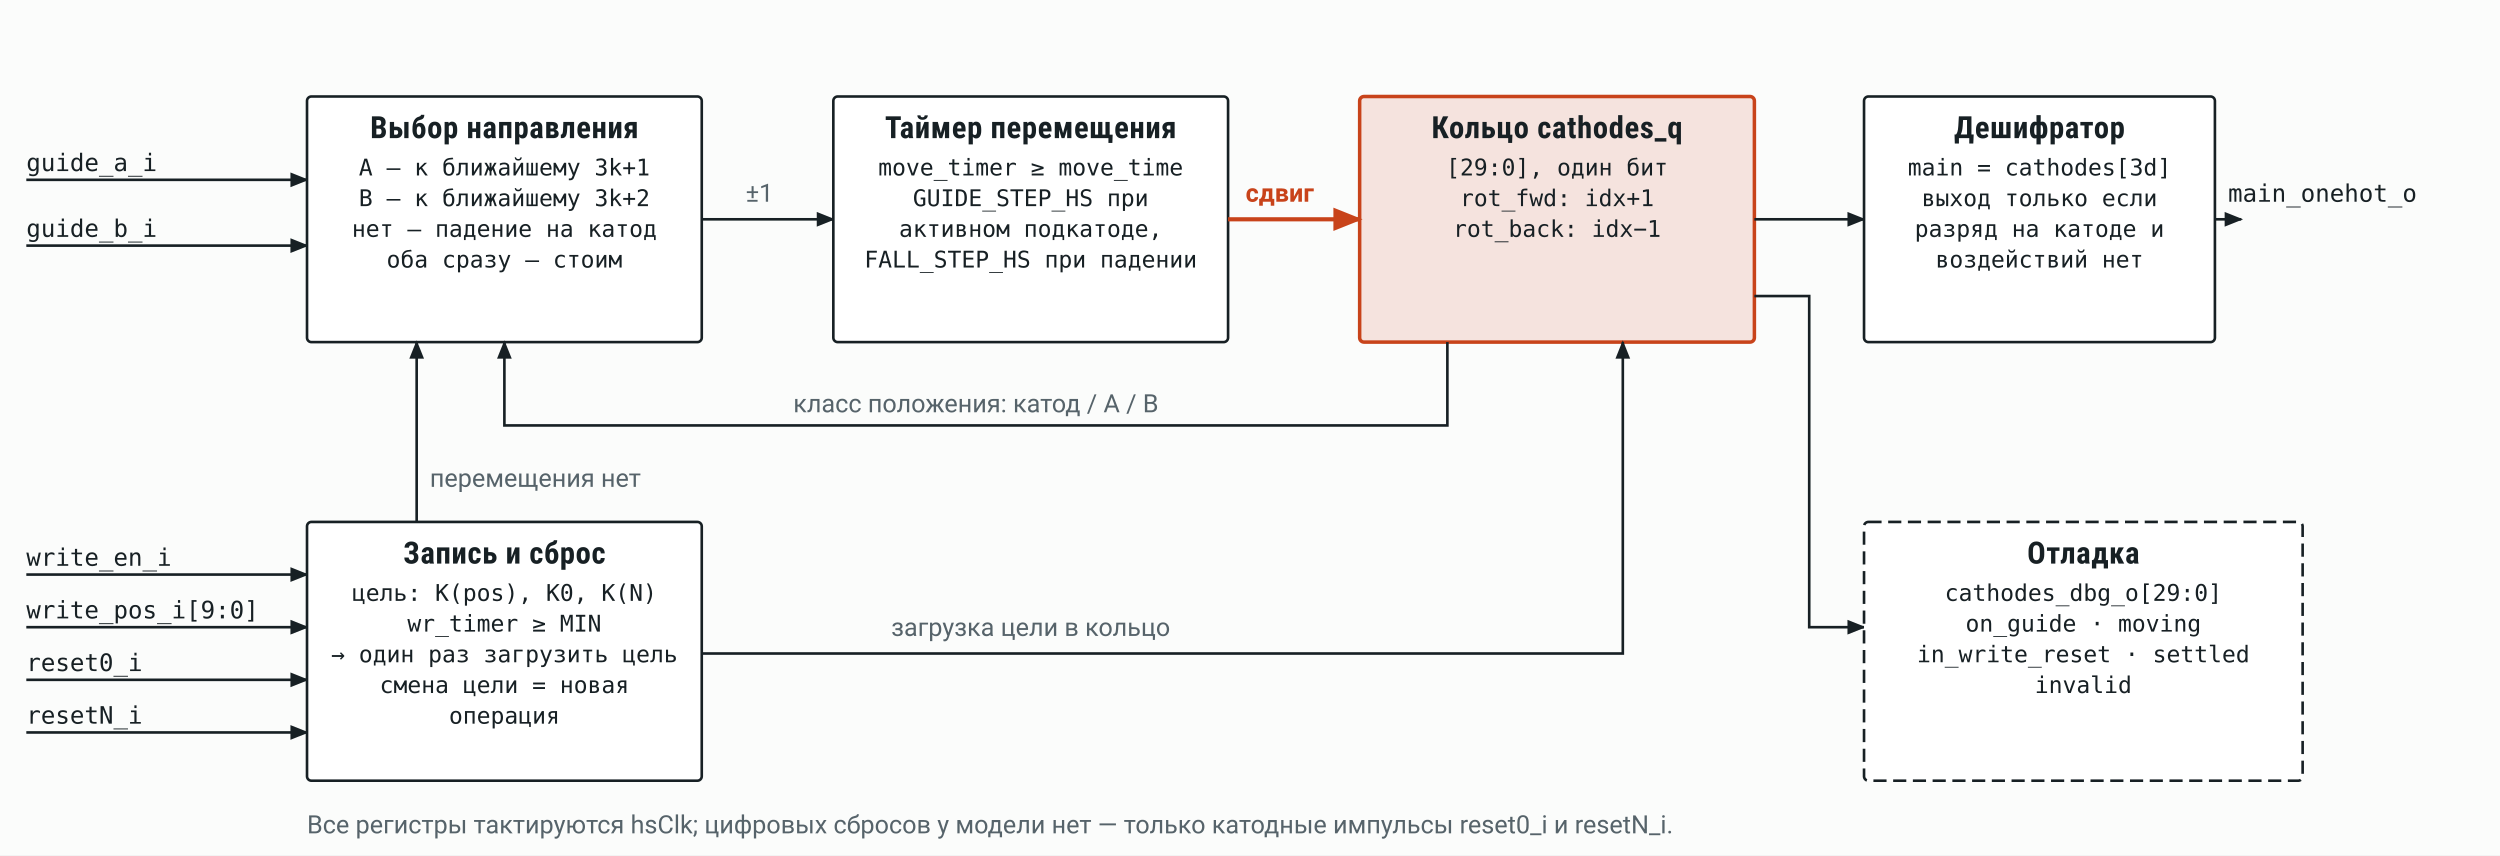
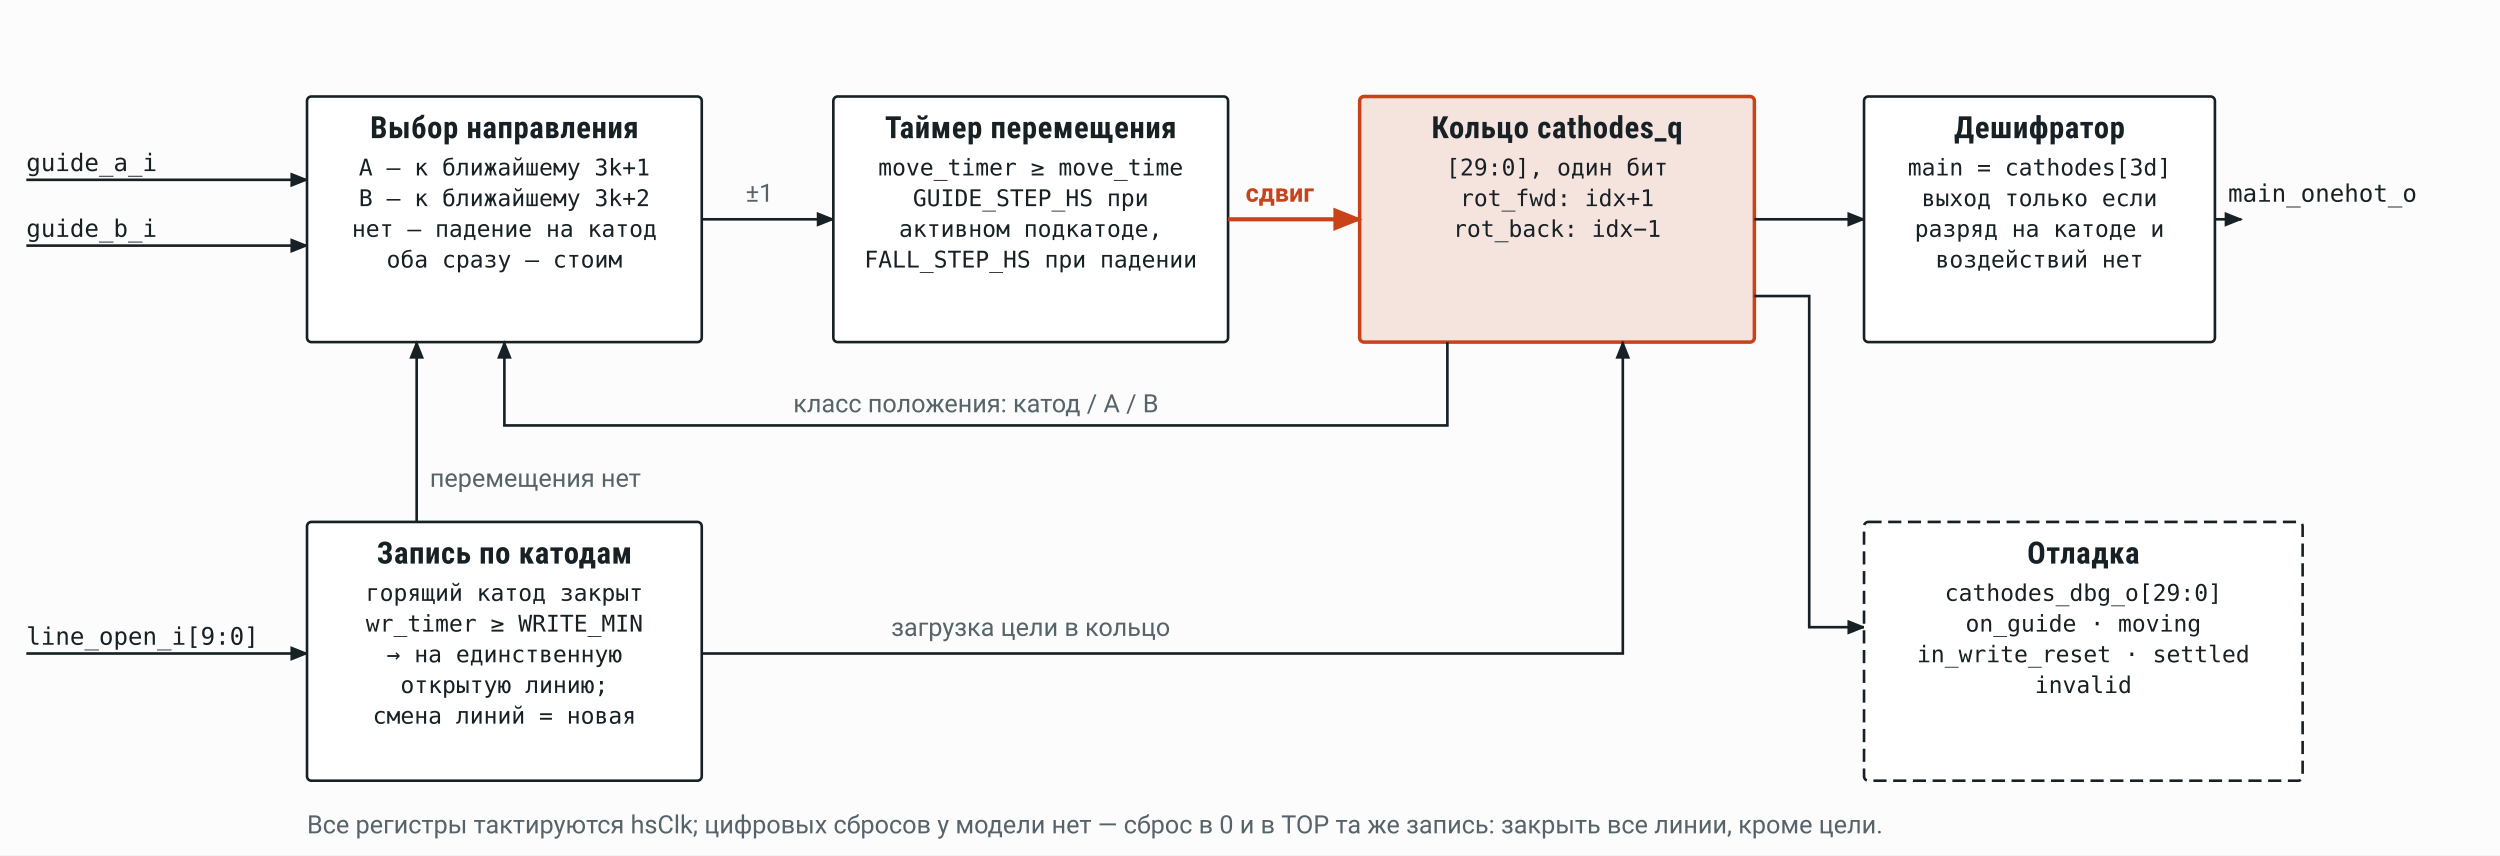
<svg xmlns="http://www.w3.org/2000/svg" viewBox="0 0 1140 390" width="1140" height="390" class="dg" role="img" aria-label="Внутреннее устройство модели декатрона: выбор направления по подкатодным линиям и положению разряда, таймер перемещения, кольцевой регистр, узел записи и сброса, дешифратор главных катодов.">
  <style>
.dg { color: #172024; display: block; height: auto; color: #172024; }
.dg text { fill: currentColor; font-family: "PT Sans", "Segoe UI", Roboto, Helvetica, Arial, sans-serif; font-size: 11px; }
.dg .tt { font-family: "PT Sans Narrow", "Arial Narrow", "Roboto Condensed", Arial, sans-serif; font-weight: 700; font-size: 14px; letter-spacing: 0.02em; }
.dg .tm { font-family: "JetBrains Mono", "DejaVu Sans Mono", Consolas, "Liberation Mono", monospace; font-size: 10.5px; }
.dg .tl { fill: #56636a; font-size: 11.5px; }
.dg .tp { font-family: "JetBrains Mono", "DejaVu Sans Mono", Consolas, "Liberation Mono", monospace; font-size: 11px; }
.dg .tpi { font-family: "JetBrains Mono", "DejaVu Sans Mono", Consolas, "Liberation Mono", monospace; font-size: 10px; fill: #56636a; }
.dg .tn { fill: #56636a; font-size: 10.5px; }
.dg .tg { font-family: "JetBrains Mono", "DejaVu Sans Mono", Consolas, "Liberation Mono", monospace; font-size: 13px; font-weight: 700; }
.dg .ts { font-family: "JetBrains Mono", "DejaVu Sans Mono", Consolas, "Liberation Mono", monospace; font-size: 11.5px; font-weight: 600; }
.dg .tf { font-family: "PT Sans Narrow", "Arial Narrow", "Roboto Condensed", Arial, sans-serif; font-size: 13px; letter-spacing: 0.03em; fill: #56636a; }
.dg .tk { font-family: "PT Sans Narrow", "Arial Narrow", "Roboto Condensed", Arial, sans-serif; font-weight: 700; font-size: 14px; }
.dg .ti { font-family: "JetBrains Mono", "DejaVu Sans Mono", Consolas, "Liberation Mono", monospace; font-size: 8.5px; fill: #56636a; }
.dg .tnum { font-family: "JetBrains Mono", "DejaVu Sans Mono", Consolas, "Liberation Mono", monospace; font-size: 11px; font-weight: 700; fill: #c8431a; }
.dg .tacc { fill: #c8431a; font-weight: 700; font-size: 11.5px; }
.dg .blk { fill: #ffffff; stroke: currentColor; stroke-width: 1.2; }
.dg .blk-opt { fill: #ffffff; stroke: currentColor; stroke-width: 1.2; stroke-dasharray: 6 3; }
.dg .blk-acc { fill: rgba(200, 67, 26, 0.13); stroke: #c8431a; stroke-width: 1.6; }
.dg .frame { fill: none; stroke: #56636a; stroke-width: 1; stroke-dasharray: 2 4; }
.dg .w { fill: none; stroke: currentColor; stroke-width: 1.2; }
.dg .wd { fill: none; stroke: currentColor; stroke-width: 1.2; stroke-dasharray: 5 3; }
.dg .wacc { fill: none; stroke: #c8431a; stroke-width: 1.9; }
.dg .wbus { fill: none; stroke: currentColor; stroke-width: 3.2; }
.dg .wthin { fill: none; stroke: #56636a; stroke-width: 1; }
.dg .wv { fill: none; stroke: currentColor; stroke-width: 1.6; }
.dg .wvacc { fill: none; stroke: #c8431a; stroke-width: 2.1; }
.dg .grid { stroke: #c6cfcd; stroke-width: 1; }
.dg .ah { fill: currentColor; }
.dg .ahg { fill: #c8431a; }
.dg .ahw { fill: #a4126e; }
.dg .wwarn { fill: none; stroke: #a4126e; stroke-width: 1.8; stroke-dasharray: 6 3; }
.dg .twarn { fill: #a4126e; font-weight: 700; font-size: 11.5px; }
.dg .tl, .dg .tn, .dg .tacc, .dg .twarn { paint-order: stroke; stroke: #fbfcfb; stroke-width: 4px; stroke-linejoin: round; }
.dg .dot { fill: currentColor; }
.dg .dot-acc { fill: #c8431a; }
.dg .inv { fill: #ffffff; stroke: currentColor; stroke-width: 1.2; }
.dg .st { fill: #ffffff; stroke: currentColor; stroke-width: 1.3; }
.dg .st-acc { fill: rgba(200, 67, 26, 0.13); stroke: #c8431a; stroke-width: 1.9; }
.dg .st-dim { fill: #e3e9e8; stroke: #56636a; stroke-width: 1.1; stroke-dasharray: 4 3; }
.dg .anode { fill: #e3e9e8; stroke: #56636a; stroke-width: 1; }
.dg .kmain { fill: #ffffff; stroke: currentColor; stroke-width: 1.4; }
.dg .kga { fill: #ffffff; stroke: currentColor; stroke-width: 1.2; }
.dg .kgb { fill: #56636a; }
.dg .lit { fill: #c8431a; stroke: #c8431a; }
.dg .halo { fill: rgba(200, 67, 26, 0.13); }
.dg .tgt { fill: none; stroke: #c8431a; stroke-width: 1.3; stroke-dasharray: 3 3; }
.dg .seg { fill: #ffffff; stroke: currentColor; stroke-width: 1.1; }
.dg .seg-acc { fill: rgba(200, 67, 26, 0.13); stroke: #c8431a; stroke-width: 1.4; }
.dg .seg-off { fill: #e3e9e8; stroke: #56636a; stroke-width: 1; }
</style>
  <rect x="0" y="0" width="1140" height="390" fill="#fbfcfb" />
  <defs>
    <marker id="tube-a" viewBox="0 0 10 10" refX="9" refY="5" markerWidth="7" markerHeight="7" orient="auto-start-reverse">
      <path d="M0,1 L10,5 L0,9 z" fill="#172024" stroke="none" stroke-width="0" class="ah" />
    </marker>
    <marker id="tube-ag" viewBox="0 0 10 10" refX="9" refY="5" markerWidth="7" markerHeight="7" orient="auto-start-reverse">
      <path d="M0,1 L10,5 L0,9 z" fill="#c8431a" stroke="none" stroke-width="0" class="ahg" />
    </marker>
    <marker id="tube-aw" viewBox="0 0 10 10" refX="9" refY="5" markerWidth="7" markerHeight="7" orient="auto-start-reverse">
      <path d="M0,1 L10,5 L0,9 z" fill="#a4126e" stroke="none" stroke-width="0" class="ahw" />
    </marker>
  </defs>
  <g transform="translate(0,0)">
    <text x="12" y="78" fill="#172024" font-size="11" font-family="sans-serif" class="tp" text-anchor="start">guide_a_i</text>
    <polyline points="12,82 140,82" fill="none" stroke="#172024" stroke-width="1.2" class="w" marker-end="url(#tube-a)" />
    <text x="12" y="108" fill="#172024" font-size="11" font-family="sans-serif" class="tp" text-anchor="start">guide_b_i</text>
    <polyline points="12,112 140,112" fill="none" stroke="#172024" stroke-width="1.2" class="w" marker-end="url(#tube-a)" />
-     <text x="12" y="258" fill="#172024" font-size="11" font-family="sans-serif" class="tp" text-anchor="start">write_en_i</text>
-     <polyline points="12,262 140,262" fill="none" stroke="#172024" stroke-width="1.2" class="w" marker-end="url(#tube-a)" />
-     <text x="12" y="282" fill="#172024" font-size="11" font-family="sans-serif" class="tp" text-anchor="start">write_pos_i[9:0]</text>
-     <polyline points="12,286 140,286" fill="none" stroke="#172024" stroke-width="1.2" class="w" marker-end="url(#tube-a)" />
-     <text x="12" y="306" fill="#172024" font-size="11" font-family="sans-serif" class="tp" text-anchor="start">reset0_i</text>
-     <polyline points="12,310 140,310" fill="none" stroke="#172024" stroke-width="1.2" class="w" marker-end="url(#tube-a)" />
-     <text x="12" y="330" fill="#172024" font-size="11" font-family="sans-serif" class="tp" text-anchor="start">resetN_i</text>
-     <polyline points="12,334 140,334" fill="none" stroke="#172024" stroke-width="1.2" class="w" marker-end="url(#tube-a)" />
+     <text x="12" y="294" fill="#172024" font-size="11" font-family="sans-serif" class="tp" text-anchor="start">line_open_i[9:0]</text>
+     <polyline points="12,298 140,298" fill="none" stroke="#172024" stroke-width="1.2" class="w" marker-end="url(#tube-a)" />
    <rect x="140" y="44" width="180" height="112" rx="2" fill="#ffffff" stroke="#172024" stroke-width="1.2" class="blk" />
    <text x="230" y="63" fill="#172024" font-size="14" font-family="sans-serif" class="tt" text-anchor="middle">Выбор направления</text>
    <text x="230" y="80" fill="#172024" font-size="11" font-family="sans-serif" class="tm" text-anchor="middle">A — к ближайшему 3k+1</text>
    <text x="230" y="94" fill="#172024" font-size="11" font-family="sans-serif" class="tm" text-anchor="middle">B — к ближайшему 3k+2</text>
    <text x="230" y="108" fill="#172024" font-size="11" font-family="sans-serif" class="tm" text-anchor="middle">нет — падение на катод</text>
    <text x="230" y="122" fill="#172024" font-size="11" font-family="sans-serif" class="tm" text-anchor="middle">оба сразу — стоим</text>
    <rect x="140" y="238" width="180" height="118" rx="2" fill="#ffffff" stroke="#172024" stroke-width="1.2" class="blk" />
-     <text x="230" y="257" fill="#172024" font-size="14" font-family="sans-serif" class="tt" text-anchor="middle">Запись и сброс</text>
-     <text x="230" y="274" fill="#172024" font-size="11" font-family="sans-serif" class="tm" text-anchor="middle">цель: K(pos), K0, K(N)</text>
-     <text x="230" y="288" fill="#172024" font-size="11" font-family="sans-serif" class="tm" text-anchor="middle">wr_timer ≥ MIN</text>
-     <text x="230" y="302" fill="#172024" font-size="11" font-family="sans-serif" class="tm" text-anchor="middle">→ один раз загрузить цель</text>
-     <text x="230" y="316" fill="#172024" font-size="11" font-family="sans-serif" class="tm" text-anchor="middle">смена цели = новая</text>
-     <text x="230" y="330" fill="#172024" font-size="11" font-family="sans-serif" class="tm" text-anchor="middle">операция</text>
+     <text x="230" y="257" fill="#172024" font-size="14" font-family="sans-serif" class="tt" text-anchor="middle">Запись по катодам</text>
+     <text x="230" y="274" fill="#172024" font-size="11" font-family="sans-serif" class="tm" text-anchor="middle">горящий катод закрыт</text>
+     <text x="230" y="288" fill="#172024" font-size="11" font-family="sans-serif" class="tm" text-anchor="middle">wr_timer ≥ WRITE_MIN</text>
+     <text x="230" y="302" fill="#172024" font-size="11" font-family="sans-serif" class="tm" text-anchor="middle">→ на единственную</text>
+     <text x="230" y="316" fill="#172024" font-size="11" font-family="sans-serif" class="tm" text-anchor="middle">открытую линию;</text>
+     <text x="230" y="330" fill="#172024" font-size="11" font-family="sans-serif" class="tm" text-anchor="middle">смена линий = новая</text>
    <polyline points="320,100 380,100" fill="none" stroke="#172024" stroke-width="1.2" class="w" marker-end="url(#tube-a)" />
    <text x="340" y="92" fill="#56636a" font-size="11" font-family="sans-serif" class="tl" text-anchor="start">±1</text>
    <rect x="380" y="44" width="180" height="112" rx="2" fill="#ffffff" stroke="#172024" stroke-width="1.2" class="blk" />
    <text x="470" y="63" fill="#172024" font-size="14" font-family="sans-serif" class="tt" text-anchor="middle">Таймер перемещения</text>
    <text x="470" y="80" fill="#172024" font-size="11" font-family="sans-serif" class="tm" text-anchor="middle">move_timer ≥ move_time</text>
    <text x="470" y="94" fill="#172024" font-size="11" font-family="sans-serif" class="tm" text-anchor="middle">GUIDE_STEP_HS при</text>
    <text x="470" y="108" fill="#172024" font-size="11" font-family="sans-serif" class="tm" text-anchor="middle">активном подкатоде,</text>
    <text x="470" y="122" fill="#172024" font-size="11" font-family="sans-serif" class="tm" text-anchor="middle">FALL_STEP_HS при падении</text>
    <polyline points="560,100 620,100" fill="none" stroke="#c8431a" stroke-width="1.9" class="wacc" marker-end="url(#tube-ag)" />
    <text x="568" y="92" fill="#c8431a" font-size="11" font-family="sans-serif" class="tacc" text-anchor="start">сдвиг</text>
    <rect x="620" y="44" width="180" height="112" rx="2" fill="#f5ddd3" stroke="#c8431a" stroke-width="1.6" class="blk-acc" />
    <text x="710" y="63" fill="#172024" font-size="14" font-family="sans-serif" class="tt" text-anchor="middle">Кольцо cathodes_q</text>
    <text x="710" y="80" fill="#172024" font-size="11" font-family="sans-serif" class="tm" text-anchor="middle">[29:0], один бит</text>
    <text x="710" y="94" fill="#172024" font-size="11" font-family="sans-serif" class="tm" text-anchor="middle">rot_fwd: idx+1</text>
    <text x="710" y="108" fill="#172024" font-size="11" font-family="sans-serif" class="tm" text-anchor="middle">rot_back: idx−1</text>
    <polyline points="660,156 660,194 230,194 230,156" fill="none" stroke="#172024" stroke-width="1.2" class="w" marker-end="url(#tube-a)" />
    <text x="445" y="188" fill="#56636a" font-size="11" font-family="sans-serif" class="tl" text-anchor="middle">класс положения: катод / A / B</text>
    <polyline points="190,238 190,156" fill="none" stroke="#172024" stroke-width="1.2" class="w" marker-end="url(#tube-a)" />
    <text x="196" y="222" fill="#56636a" font-size="11" font-family="sans-serif" class="tl" text-anchor="start">перемещения нет</text>
    <polyline points="320,298 740,298 740,156" fill="none" stroke="#172024" stroke-width="1.2" class="w" marker-end="url(#tube-a)" />
    <text x="470" y="290" fill="#56636a" font-size="11" font-family="sans-serif" class="tl" text-anchor="middle">загрузка цели в кольцо</text>
    <polyline points="800,100 850,100" fill="none" stroke="#172024" stroke-width="1.2" class="w" marker-end="url(#tube-a)" />
    <rect x="850" y="44" width="160" height="112" rx="2" fill="#ffffff" stroke="#172024" stroke-width="1.2" class="blk" />
    <text x="930" y="63" fill="#172024" font-size="14" font-family="sans-serif" class="tt" text-anchor="middle">Дешифратор</text>
    <text x="930" y="80" fill="#172024" font-size="11" font-family="sans-serif" class="tm" text-anchor="middle">main = cathodes[3d]</text>
    <text x="930" y="94" fill="#172024" font-size="11" font-family="sans-serif" class="tm" text-anchor="middle">выход только если</text>
    <text x="930" y="108" fill="#172024" font-size="11" font-family="sans-serif" class="tm" text-anchor="middle">разряд на катоде и</text>
    <text x="930" y="122" fill="#172024" font-size="11" font-family="sans-serif" class="tm" text-anchor="middle">воздействий нет</text>
    <polyline points="1010,100 1022,100" fill="none" stroke="#172024" stroke-width="1.2" class="w" marker-end="url(#tube-a)" />
    <text x="1028" y="104" fill="#172024" font-size="11" font-family="sans-serif" class="tp" text-anchor="start" />
    <text x="1016" y="92" fill="#172024" font-size="11" font-family="sans-serif" class="tp" text-anchor="start">main_onehot_o</text>
    <polyline points="800,135 825,135 825,286 850,286" fill="none" stroke="#172024" stroke-width="1.2" class="w" marker-end="url(#tube-a)" />
    <rect x="850" y="238" width="200" height="118" rx="2" fill="#ffffff" stroke="#172024" stroke-width="1.2" class="blk-opt" />
    <text x="950" y="257" fill="#172024" font-size="14" font-family="sans-serif" class="tt" text-anchor="middle">Отладка</text>
    <text x="950" y="274" fill="#172024" font-size="11" font-family="sans-serif" class="tm" text-anchor="middle">cathodes_dbg_o[29:0]</text>
    <text x="950" y="288" fill="#172024" font-size="11" font-family="sans-serif" class="tm" text-anchor="middle">on_guide · moving</text>
    <text x="950" y="302" fill="#172024" font-size="11" font-family="sans-serif" class="tm" text-anchor="middle">in_write_reset · settled</text>
    <text x="950" y="316" fill="#172024" font-size="11" font-family="sans-serif" class="tm" text-anchor="middle">invalid</text>
-     <text x="140" y="380" fill="#56636a" font-size="11" font-family="sans-serif" class="tl" text-anchor="start">Все регистры тактируются hsClk; цифровых сбросов у модели нет — только катодные импульсы reset0_i и resetN_i.</text>
+     <text x="140" y="380" fill="#56636a" font-size="11" font-family="sans-serif" class="tl" text-anchor="start">Все регистры тактируются hsClk; цифровых сбросов у модели нет — сброс в 0 и в TOP та же запись: закрыть все линии, кроме цели.</text>
  </g>
</svg>
